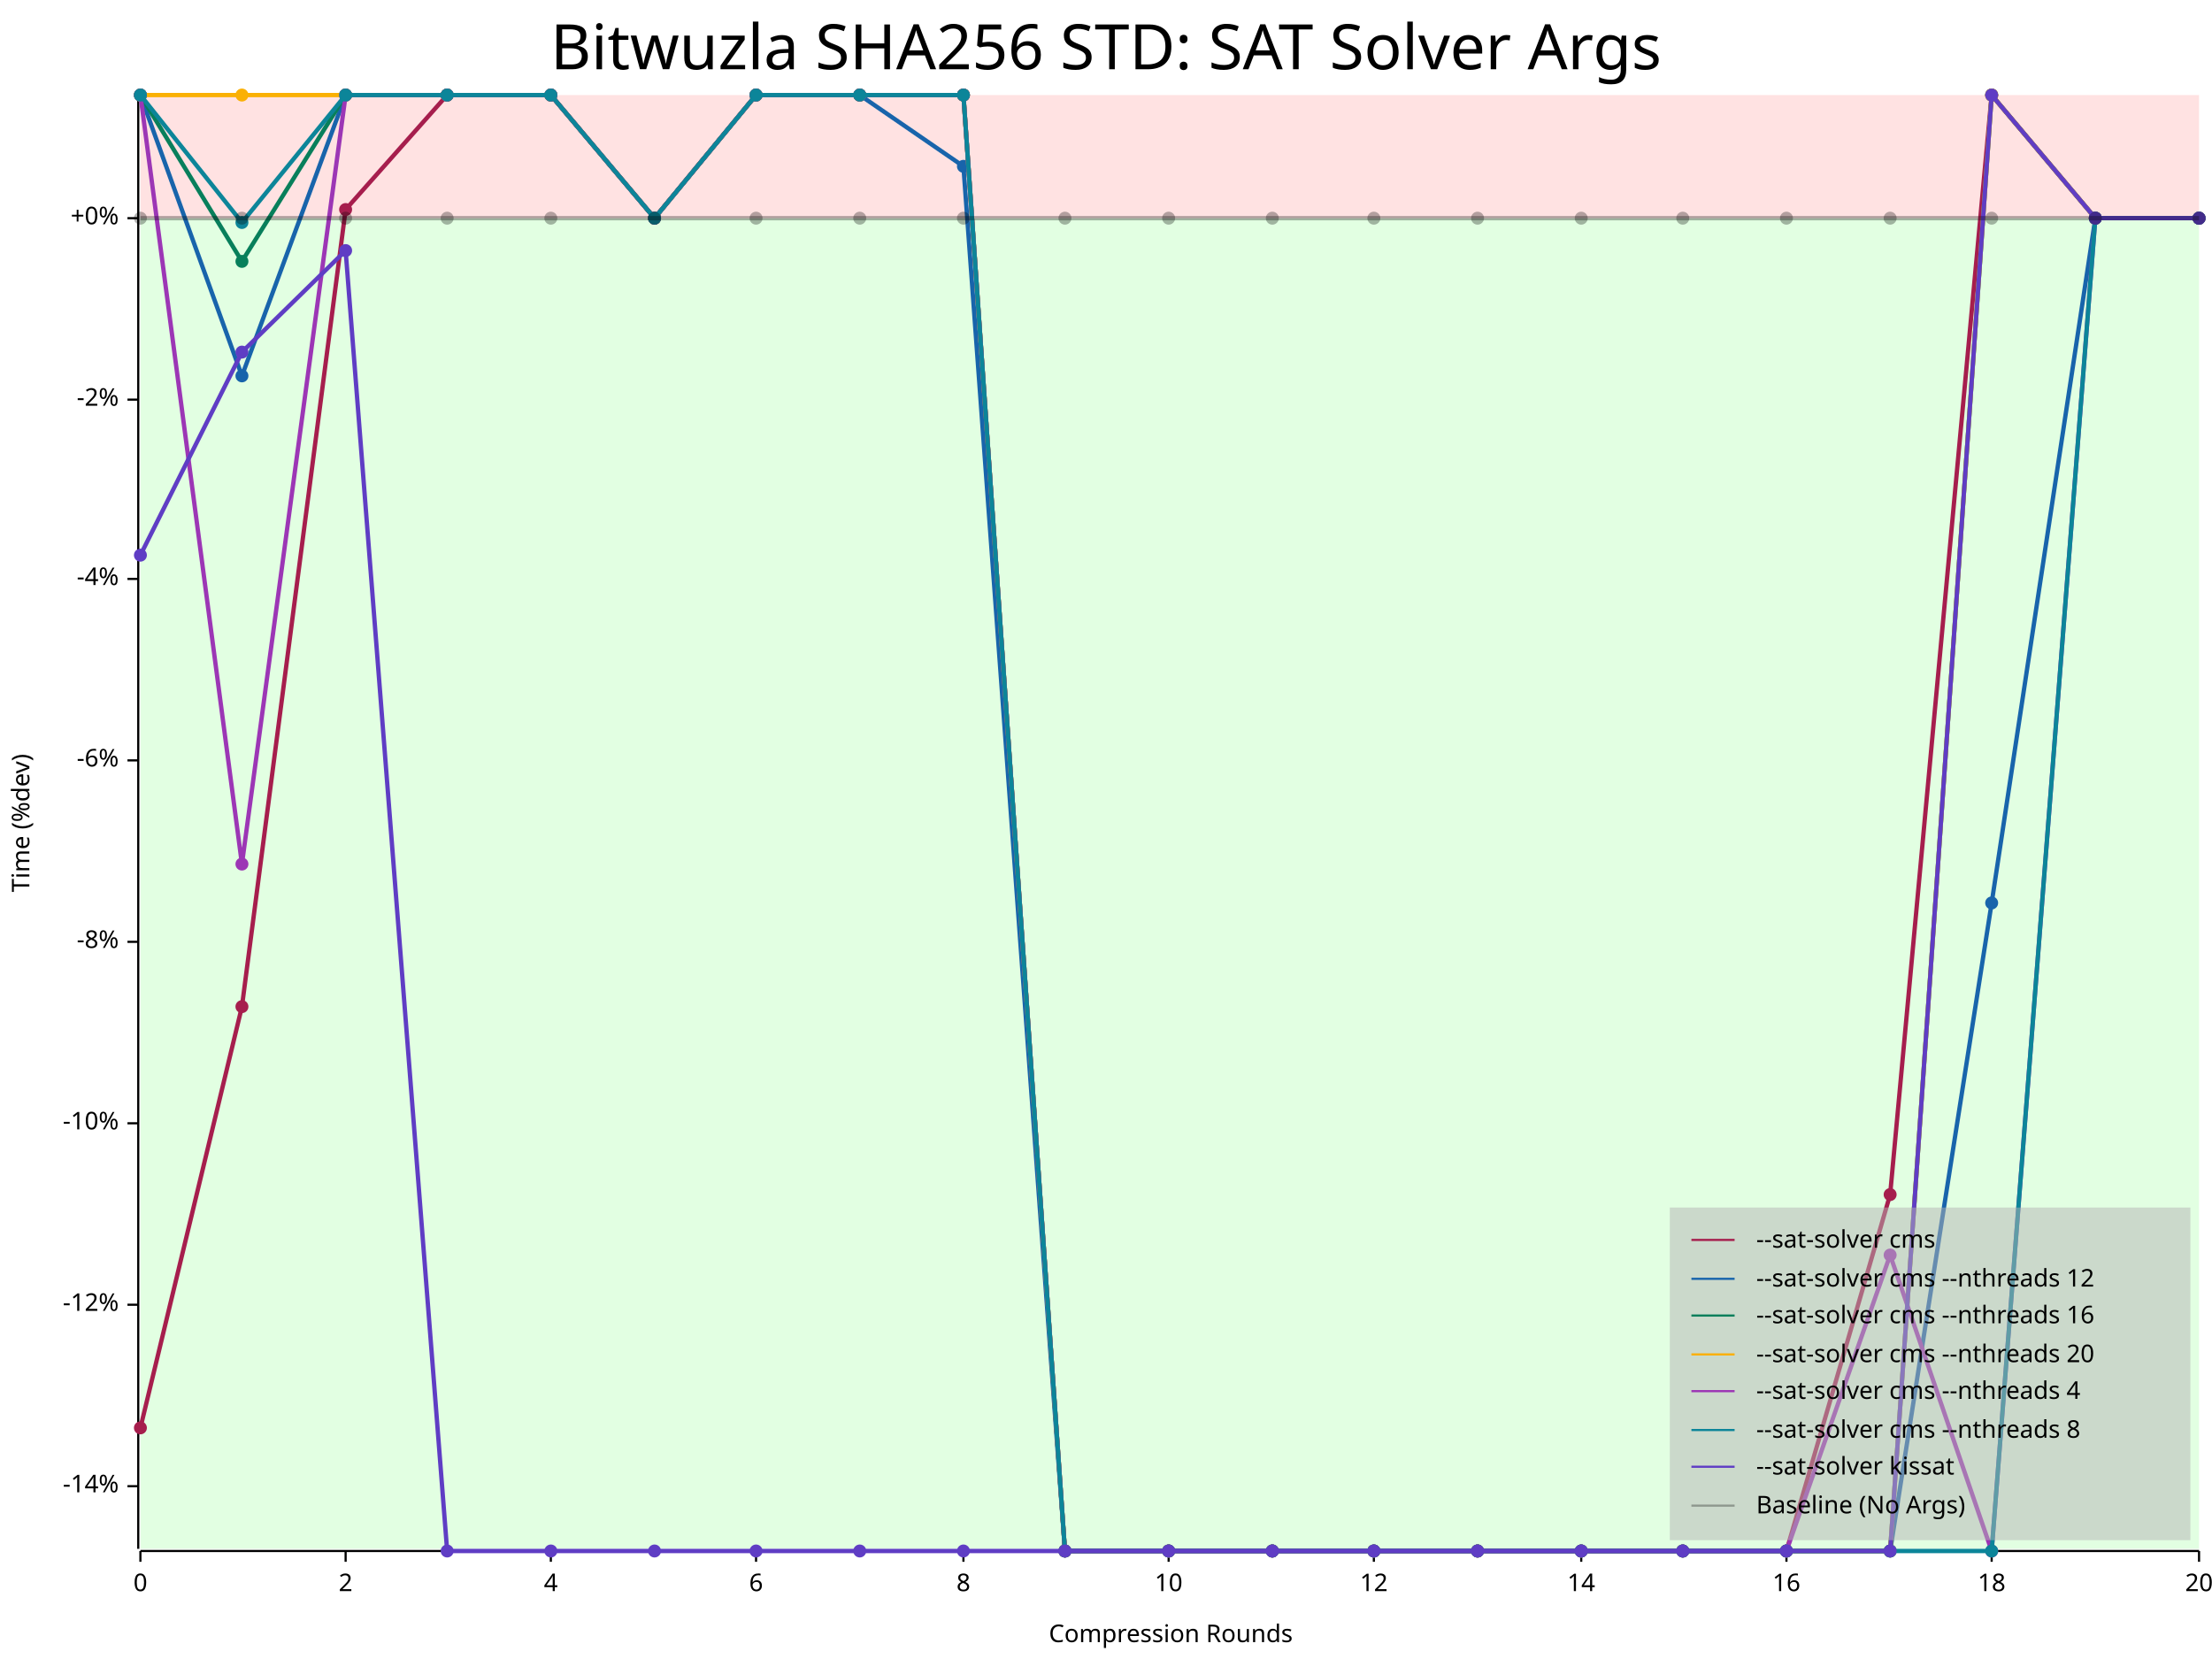
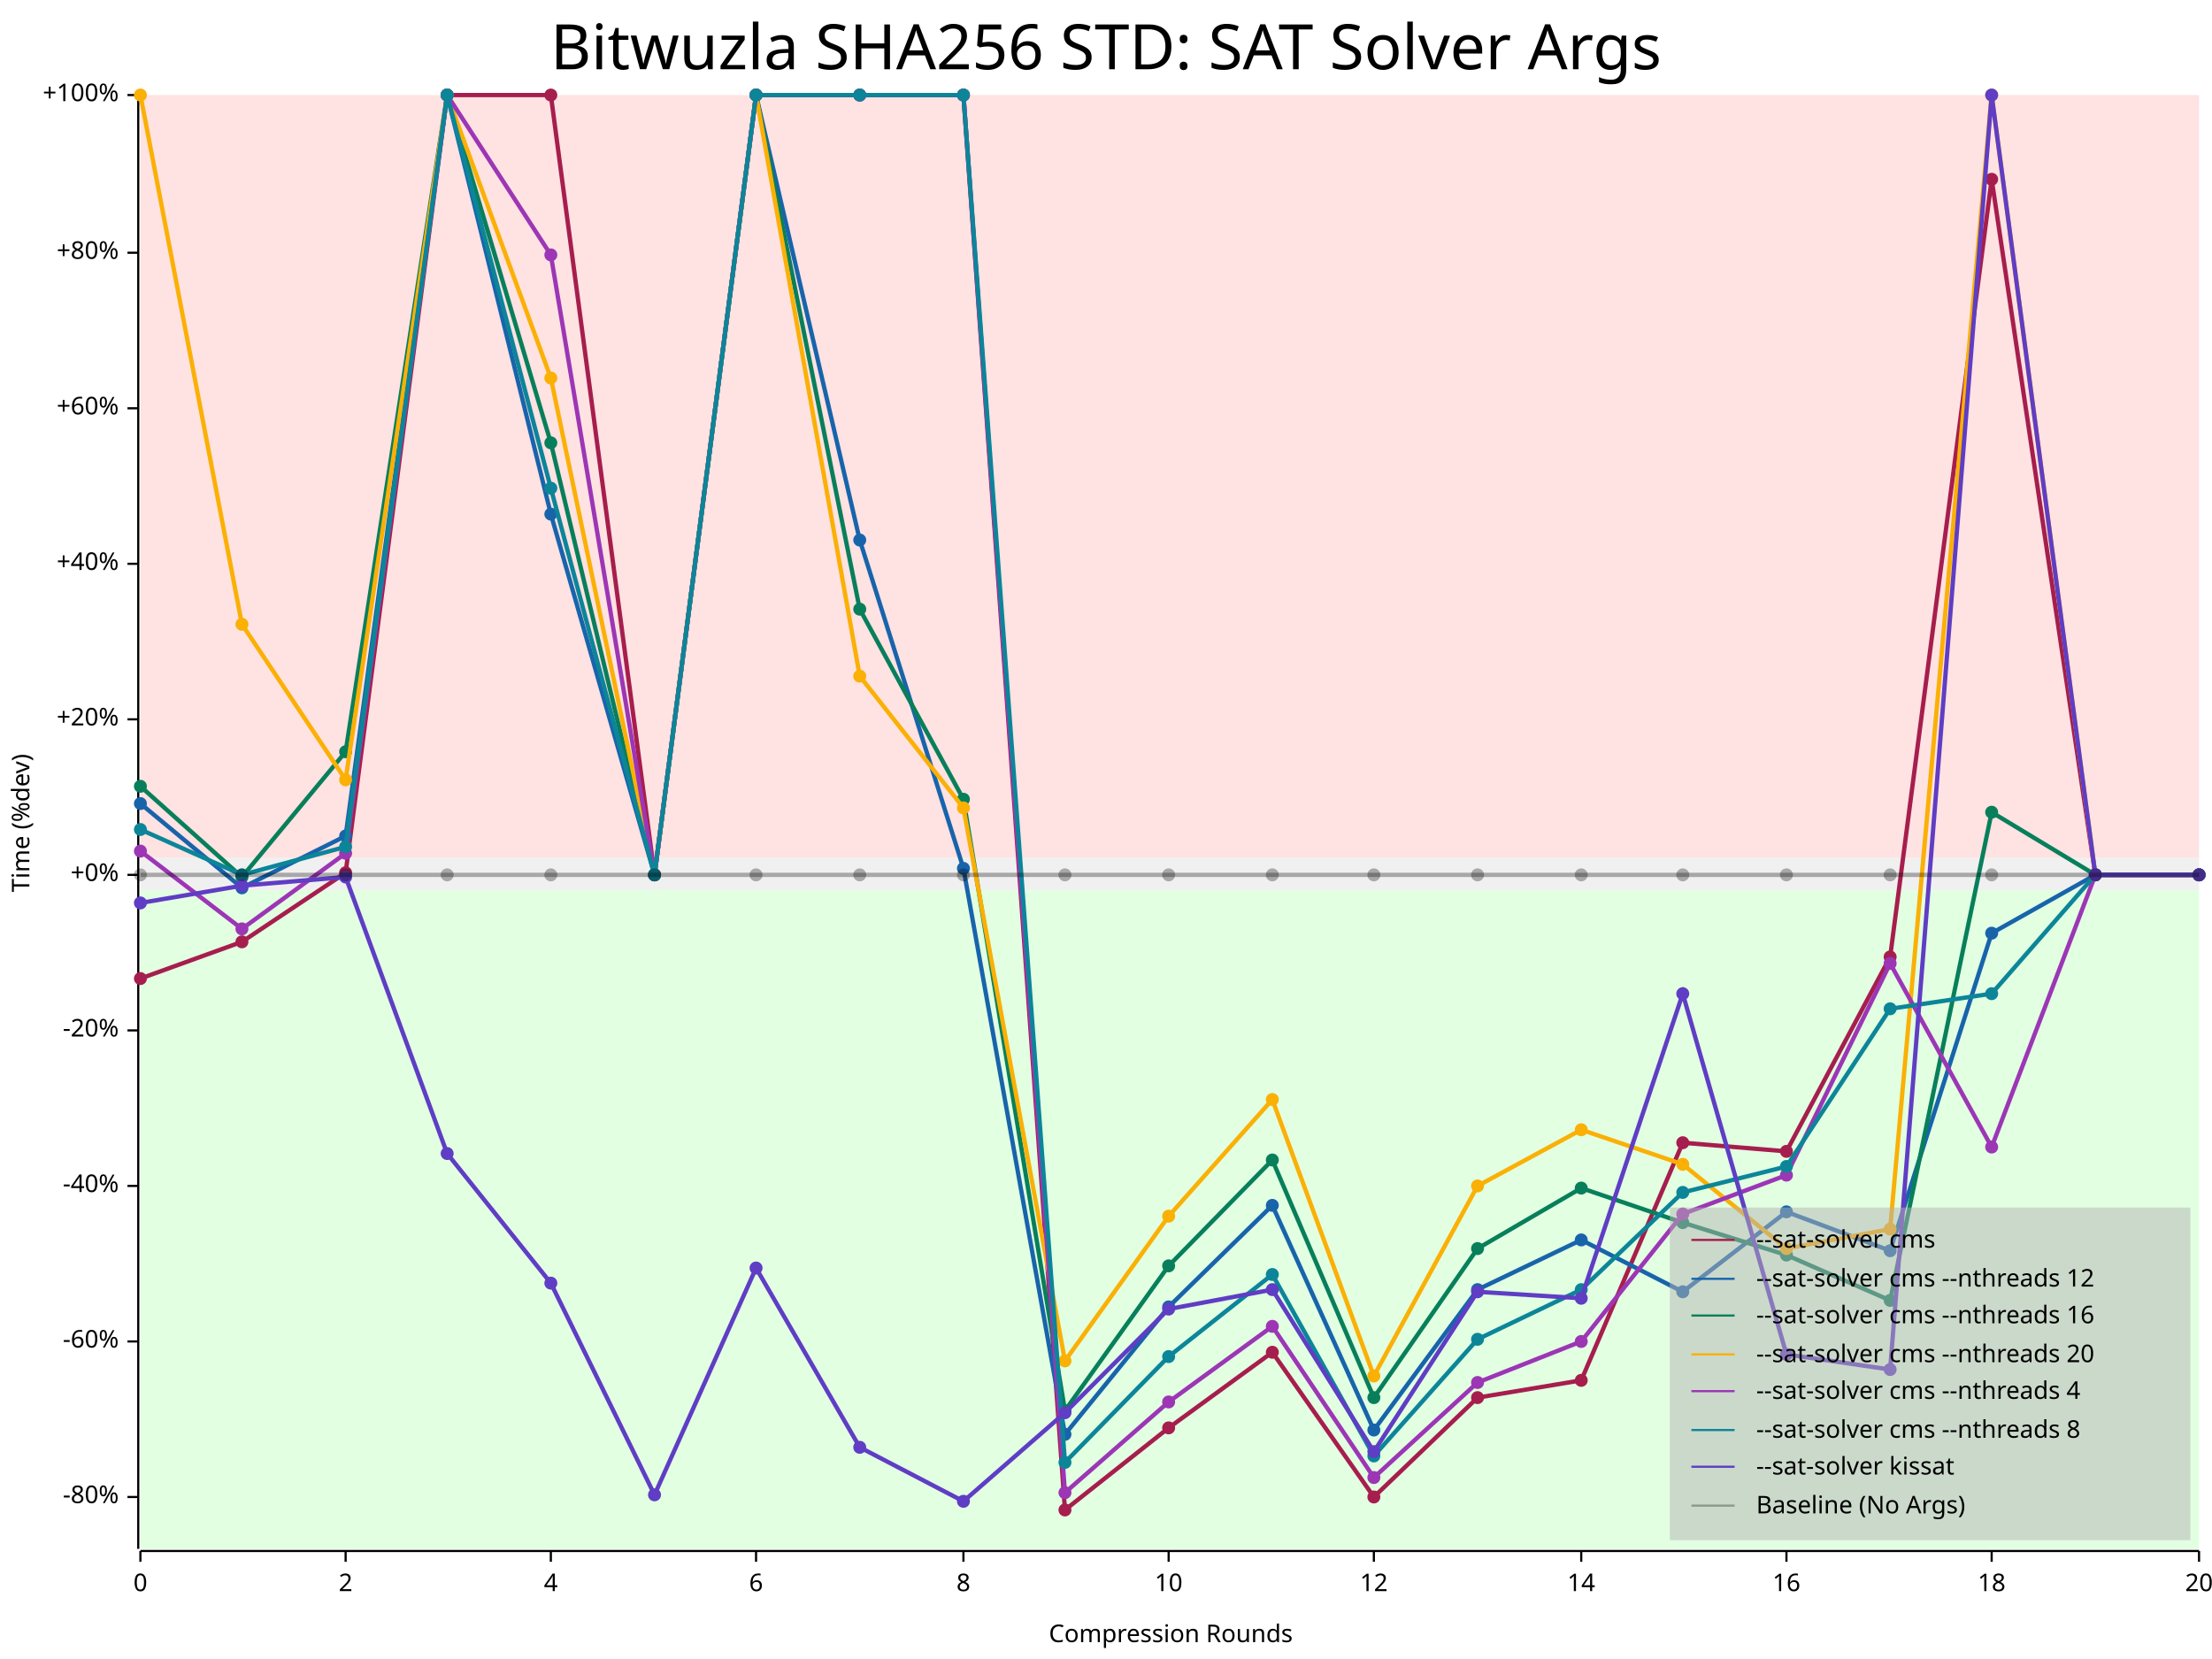
<svg xmlns="http://www.w3.org/2000/svg" width="1024" height="768" viewBox="0 0 1024 768">
  <rect x="0" y="0" width="1024" height="768" opacity="1" fill="#FFFFFF" stroke="none" />
  <text x="512" y="10" dy="0.76em" text-anchor="middle" font-family="noto sans" font-size="29.032" opacity="1" fill="#000000">
Bitwuzla SHA256 STD: SAT Solver Args
</text>
-   <rect x="65" y="101" width="953" height="616" opacity="0.4" fill="#B6FFB6" stroke="none" />
-   <rect x="65" y="44" width="953" height="57" opacity="0.4" fill="#FFB6B6" stroke="none" />
+   <rect x="65" y="412" width="953" height="305" opacity="0.4" fill="#B6FFB6" stroke="none" />
+   <rect x="65" y="397" width="953" height="15" opacity="0.2" fill="#B6B6B6" stroke="none" />
+   <rect x="65" y="44" width="953" height="353" opacity="0.4" fill="#FFB6B6" stroke="none" />
  <text x="542" y="763" dy="-0.5ex" text-anchor="middle" font-family="noto sans" font-size="11.29" opacity="1" fill="#000000">
Compression Rounds
</text>
  <polyline fill="none" opacity="1" stroke="#000000" stroke-width="1" points="65,718 1018,718 " />
  <text x="65" y="728" dy="0.76em" text-anchor="middle" font-family="noto sans" font-size="11.29" opacity="1" fill="#000000">
0
</text>
  <polyline fill="none" opacity="1" stroke="#000000" stroke-width="1" points="65,718 65,723 " />
  <text x="160" y="728" dy="0.76em" text-anchor="middle" font-family="noto sans" font-size="11.29" opacity="1" fill="#000000">
2
</text>
  <polyline fill="none" opacity="1" stroke="#000000" stroke-width="1" points="160,718 160,723 " />
  <text x="255" y="728" dy="0.76em" text-anchor="middle" font-family="noto sans" font-size="11.29" opacity="1" fill="#000000">
4
</text>
  <polyline fill="none" opacity="1" stroke="#000000" stroke-width="1" points="255,718 255,723 " />
  <text x="350" y="728" dy="0.76em" text-anchor="middle" font-family="noto sans" font-size="11.29" opacity="1" fill="#000000">
6
</text>
  <polyline fill="none" opacity="1" stroke="#000000" stroke-width="1" points="350,718 350,723 " />
  <text x="446" y="728" dy="0.76em" text-anchor="middle" font-family="noto sans" font-size="11.29" opacity="1" fill="#000000">
8
</text>
  <polyline fill="none" opacity="1" stroke="#000000" stroke-width="1" points="446,718 446,723 " />
  <text x="541" y="728" dy="0.76em" text-anchor="middle" font-family="noto sans" font-size="11.29" opacity="1" fill="#000000">
10
</text>
  <polyline fill="none" opacity="1" stroke="#000000" stroke-width="1" points="541,718 541,723 " />
  <text x="636" y="728" dy="0.76em" text-anchor="middle" font-family="noto sans" font-size="11.29" opacity="1" fill="#000000">
12
</text>
  <polyline fill="none" opacity="1" stroke="#000000" stroke-width="1" points="636,718 636,723 " />
  <text x="732" y="728" dy="0.76em" text-anchor="middle" font-family="noto sans" font-size="11.29" opacity="1" fill="#000000">
14
</text>
  <polyline fill="none" opacity="1" stroke="#000000" stroke-width="1" points="732,718 732,723 " />
  <text x="827" y="728" dy="0.76em" text-anchor="middle" font-family="noto sans" font-size="11.29" opacity="1" fill="#000000">
16
</text>
  <polyline fill="none" opacity="1" stroke="#000000" stroke-width="1" points="827,718 827,723 " />
  <text x="922" y="728" dy="0.76em" text-anchor="middle" font-family="noto sans" font-size="11.29" opacity="1" fill="#000000">
18
</text>
  <polyline fill="none" opacity="1" stroke="#000000" stroke-width="1" points="922,718 922,723 " />
  <text x="1018" y="728" dy="0.76em" text-anchor="middle" font-family="noto sans" font-size="11.29" opacity="1" fill="#000000">
20
</text>
  <polyline fill="none" opacity="1" stroke="#000000" stroke-width="1" points="1018,718 1018,723 " />
  <text x="5" y="381" dy="0.76em" text-anchor="middle" font-family="noto sans" font-size="11.29" opacity="1" fill="#000000" transform="rotate(270, 5, 381)">
Time (%dev)
</text>
  <polyline fill="none" opacity="1" stroke="#000000" stroke-width="1" points="64,44 64,717 " />
-   <text x="55" y="688" dy="0.5ex" text-anchor="end" font-family="noto sans" font-size="11.29" opacity="1" fill="#000000">
- -14%
- </text>
-   <polyline fill="none" opacity="1" stroke="#000000" stroke-width="1" points="59,688 64,688 " />
-   <text x="55" y="604" dy="0.5ex" text-anchor="end" font-family="noto sans" font-size="11.29" opacity="1" fill="#000000">
- -12%
- </text>
-   <polyline fill="none" opacity="1" stroke="#000000" stroke-width="1" points="59,604 64,604 " />
-   <text x="55" y="520" dy="0.5ex" text-anchor="end" font-family="noto sans" font-size="11.29" opacity="1" fill="#000000">
- -10%
- </text>
-   <polyline fill="none" opacity="1" stroke="#000000" stroke-width="1" points="59,520 64,520 " />
-   <text x="55" y="436" dy="0.5ex" text-anchor="end" font-family="noto sans" font-size="11.29" opacity="1" fill="#000000">
- -8%
- </text>
-   <polyline fill="none" opacity="1" stroke="#000000" stroke-width="1" points="59,436 64,436 " />
-   <text x="55" y="352" dy="0.5ex" text-anchor="end" font-family="noto sans" font-size="11.29" opacity="1" fill="#000000">
- -6%
- </text>
-   <polyline fill="none" opacity="1" stroke="#000000" stroke-width="1" points="59,352 64,352 " />
-   <text x="55" y="268" dy="0.5ex" text-anchor="end" font-family="noto sans" font-size="11.29" opacity="1" fill="#000000">
- -4%
- </text>
-   <polyline fill="none" opacity="1" stroke="#000000" stroke-width="1" points="59,268 64,268 " />
-   <text x="55" y="185" dy="0.5ex" text-anchor="end" font-family="noto sans" font-size="11.29" opacity="1" fill="#000000">
- -2%
- </text>
-   <polyline fill="none" opacity="1" stroke="#000000" stroke-width="1" points="59,185 64,185 " />
-   <text x="55" y="101" dy="0.5ex" text-anchor="end" font-family="noto sans" font-size="11.29" opacity="1" fill="#000000">
+   <text x="55" y="693" dy="0.5ex" text-anchor="end" font-family="noto sans" font-size="11.29" opacity="1" fill="#000000">
+ -80%
+ </text>
+   <polyline fill="none" opacity="1" stroke="#000000" stroke-width="1" points="59,693 64,693 " />
+   <text x="55" y="621" dy="0.5ex" text-anchor="end" font-family="noto sans" font-size="11.29" opacity="1" fill="#000000">
+ -60%
+ </text>
+   <polyline fill="none" opacity="1" stroke="#000000" stroke-width="1" points="59,621 64,621 " />
+   <text x="55" y="549" dy="0.5ex" text-anchor="end" font-family="noto sans" font-size="11.29" opacity="1" fill="#000000">
+ -40%
+ </text>
+   <polyline fill="none" opacity="1" stroke="#000000" stroke-width="1" points="59,549 64,549 " />
+   <text x="55" y="477" dy="0.5ex" text-anchor="end" font-family="noto sans" font-size="11.29" opacity="1" fill="#000000">
+ -20%
+ </text>
+   <polyline fill="none" opacity="1" stroke="#000000" stroke-width="1" points="59,477 64,477 " />
+   <text x="55" y="405" dy="0.5ex" text-anchor="end" font-family="noto sans" font-size="11.29" opacity="1" fill="#000000">
+0%
</text>
-   <polyline fill="none" opacity="1" stroke="#000000" stroke-width="1" points="59,101 64,101 " />
-   <polyline fill="none" opacity="1" stroke="#A61E4D" stroke-width="2" points="65,661 112,466 160,97 207,44 255,44 303,101 350,44 398,44 446,44 493,718 541,718 589,718 636,718 684,718 732,718 779,718 827,718 875,553 922,44 970,101 1018,101 " />
-   <circle cx="65" cy="661" r="3" opacity="1" fill="#A61E4D" stroke="none" stroke-width="1" />
-   <circle cx="112" cy="466" r="3" opacity="1" fill="#A61E4D" stroke="none" stroke-width="1" />
-   <circle cx="160" cy="97" r="3" opacity="1" fill="#A61E4D" stroke="none" stroke-width="1" />
+   <polyline fill="none" opacity="1" stroke="#000000" stroke-width="1" points="59,405 64,405 " />
+   <text x="55" y="333" dy="0.5ex" text-anchor="end" font-family="noto sans" font-size="11.29" opacity="1" fill="#000000">
+ +20%
+ </text>
+   <polyline fill="none" opacity="1" stroke="#000000" stroke-width="1" points="59,333 64,333 " />
+   <text x="55" y="261" dy="0.5ex" text-anchor="end" font-family="noto sans" font-size="11.29" opacity="1" fill="#000000">
+ +40%
+ </text>
+   <polyline fill="none" opacity="1" stroke="#000000" stroke-width="1" points="59,261 64,261 " />
+   <text x="55" y="189" dy="0.5ex" text-anchor="end" font-family="noto sans" font-size="11.29" opacity="1" fill="#000000">
+ +60%
+ </text>
+   <polyline fill="none" opacity="1" stroke="#000000" stroke-width="1" points="59,189 64,189 " />
+   <text x="55" y="117" dy="0.5ex" text-anchor="end" font-family="noto sans" font-size="11.29" opacity="1" fill="#000000">
+ +80%
+ </text>
+   <polyline fill="none" opacity="1" stroke="#000000" stroke-width="1" points="59,117 64,117 " />
+   <text x="55" y="44" dy="0.5ex" text-anchor="end" font-family="noto sans" font-size="11.29" opacity="1" fill="#000000">
+ +100%
+ </text>
+   <polyline fill="none" opacity="1" stroke="#000000" stroke-width="1" points="59,44 64,44 " />
+   <polyline fill="none" opacity="1" stroke="#A61E4D" stroke-width="2" points="65,453 112,436 160,404 207,44 255,44 303,405 350,44 398,44 446,44 493,699 541,661 589,626 636,693 684,647 732,639 779,529 827,533 875,443 922,83 970,405 1018,405 " />
+   <circle cx="65" cy="453" r="3" opacity="1" fill="#A61E4D" stroke="none" stroke-width="1" />
+   <circle cx="112" cy="436" r="3" opacity="1" fill="#A61E4D" stroke="none" stroke-width="1" />
+   <circle cx="160" cy="404" r="3" opacity="1" fill="#A61E4D" stroke="none" stroke-width="1" />
  <circle cx="207" cy="44" r="3" opacity="1" fill="#A61E4D" stroke="none" stroke-width="1" />
  <circle cx="255" cy="44" r="3" opacity="1" fill="#A61E4D" stroke="none" stroke-width="1" />
-   <circle cx="303" cy="101" r="3" opacity="1" fill="#A61E4D" stroke="none" stroke-width="1" />
+   <circle cx="303" cy="405" r="3" opacity="1" fill="#A61E4D" stroke="none" stroke-width="1" />
  <circle cx="350" cy="44" r="3" opacity="1" fill="#A61E4D" stroke="none" stroke-width="1" />
  <circle cx="398" cy="44" r="3" opacity="1" fill="#A61E4D" stroke="none" stroke-width="1" />
  <circle cx="446" cy="44" r="3" opacity="1" fill="#A61E4D" stroke="none" stroke-width="1" />
-   <circle cx="493" cy="718" r="3" opacity="1" fill="#A61E4D" stroke="none" stroke-width="1" />
-   <circle cx="541" cy="718" r="3" opacity="1" fill="#A61E4D" stroke="none" stroke-width="1" />
-   <circle cx="589" cy="718" r="3" opacity="1" fill="#A61E4D" stroke="none" stroke-width="1" />
-   <circle cx="636" cy="718" r="3" opacity="1" fill="#A61E4D" stroke="none" stroke-width="1" />
-   <circle cx="684" cy="718" r="3" opacity="1" fill="#A61E4D" stroke="none" stroke-width="1" />
-   <circle cx="732" cy="718" r="3" opacity="1" fill="#A61E4D" stroke="none" stroke-width="1" />
-   <circle cx="779" cy="718" r="3" opacity="1" fill="#A61E4D" stroke="none" stroke-width="1" />
-   <circle cx="827" cy="718" r="3" opacity="1" fill="#A61E4D" stroke="none" stroke-width="1" />
-   <circle cx="875" cy="553" r="3" opacity="1" fill="#A61E4D" stroke="none" stroke-width="1" />
-   <circle cx="922" cy="44" r="3" opacity="1" fill="#A61E4D" stroke="none" stroke-width="1" />
-   <circle cx="970" cy="101" r="3" opacity="1" fill="#A61E4D" stroke="none" stroke-width="1" />
-   <circle cx="1018" cy="101" r="3" opacity="1" fill="#A61E4D" stroke="none" stroke-width="1" />
-   <polyline fill="none" opacity="1" stroke="#1864AB" stroke-width="2" points="65,44 112,174 160,44 207,44 255,44 303,101 350,44 398,44 446,77 493,718 541,718 589,718 636,718 684,718 732,718 779,718 827,718 875,718 922,418 970,101 1018,101 " />
-   <circle cx="65" cy="44" r="3" opacity="1" fill="#1864AB" stroke="none" stroke-width="1" />
-   <circle cx="112" cy="174" r="3" opacity="1" fill="#1864AB" stroke="none" stroke-width="1" />
-   <circle cx="160" cy="44" r="3" opacity="1" fill="#1864AB" stroke="none" stroke-width="1" />
+   <circle cx="493" cy="699" r="3" opacity="1" fill="#A61E4D" stroke="none" stroke-width="1" />
+   <circle cx="541" cy="661" r="3" opacity="1" fill="#A61E4D" stroke="none" stroke-width="1" />
+   <circle cx="589" cy="626" r="3" opacity="1" fill="#A61E4D" stroke="none" stroke-width="1" />
+   <circle cx="636" cy="693" r="3" opacity="1" fill="#A61E4D" stroke="none" stroke-width="1" />
+   <circle cx="684" cy="647" r="3" opacity="1" fill="#A61E4D" stroke="none" stroke-width="1" />
+   <circle cx="732" cy="639" r="3" opacity="1" fill="#A61E4D" stroke="none" stroke-width="1" />
+   <circle cx="779" cy="529" r="3" opacity="1" fill="#A61E4D" stroke="none" stroke-width="1" />
+   <circle cx="827" cy="533" r="3" opacity="1" fill="#A61E4D" stroke="none" stroke-width="1" />
+   <circle cx="875" cy="443" r="3" opacity="1" fill="#A61E4D" stroke="none" stroke-width="1" />
+   <circle cx="922" cy="83" r="3" opacity="1" fill="#A61E4D" stroke="none" stroke-width="1" />
+   <circle cx="970" cy="405" r="3" opacity="1" fill="#A61E4D" stroke="none" stroke-width="1" />
+   <circle cx="1018" cy="405" r="3" opacity="1" fill="#A61E4D" stroke="none" stroke-width="1" />
+   <polyline fill="none" opacity="1" stroke="#1864AB" stroke-width="2" points="65,372 112,411 160,387 207,44 255,238 303,405 350,44 398,250 446,402 493,664 541,605 589,558 636,662 684,597 732,574 779,598 827,561 875,579 922,432 970,405 1018,405 " />
+   <circle cx="65" cy="372" r="3" opacity="1" fill="#1864AB" stroke="none" stroke-width="1" />
+   <circle cx="112" cy="411" r="3" opacity="1" fill="#1864AB" stroke="none" stroke-width="1" />
+   <circle cx="160" cy="387" r="3" opacity="1" fill="#1864AB" stroke="none" stroke-width="1" />
  <circle cx="207" cy="44" r="3" opacity="1" fill="#1864AB" stroke="none" stroke-width="1" />
-   <circle cx="255" cy="44" r="3" opacity="1" fill="#1864AB" stroke="none" stroke-width="1" />
-   <circle cx="303" cy="101" r="3" opacity="1" fill="#1864AB" stroke="none" stroke-width="1" />
+   <circle cx="255" cy="238" r="3" opacity="1" fill="#1864AB" stroke="none" stroke-width="1" />
+   <circle cx="303" cy="405" r="3" opacity="1" fill="#1864AB" stroke="none" stroke-width="1" />
  <circle cx="350" cy="44" r="3" opacity="1" fill="#1864AB" stroke="none" stroke-width="1" />
-   <circle cx="398" cy="44" r="3" opacity="1" fill="#1864AB" stroke="none" stroke-width="1" />
-   <circle cx="446" cy="77" r="3" opacity="1" fill="#1864AB" stroke="none" stroke-width="1" />
-   <circle cx="493" cy="718" r="3" opacity="1" fill="#1864AB" stroke="none" stroke-width="1" />
-   <circle cx="541" cy="718" r="3" opacity="1" fill="#1864AB" stroke="none" stroke-width="1" />
-   <circle cx="589" cy="718" r="3" opacity="1" fill="#1864AB" stroke="none" stroke-width="1" />
-   <circle cx="636" cy="718" r="3" opacity="1" fill="#1864AB" stroke="none" stroke-width="1" />
-   <circle cx="684" cy="718" r="3" opacity="1" fill="#1864AB" stroke="none" stroke-width="1" />
-   <circle cx="732" cy="718" r="3" opacity="1" fill="#1864AB" stroke="none" stroke-width="1" />
-   <circle cx="779" cy="718" r="3" opacity="1" fill="#1864AB" stroke="none" stroke-width="1" />
-   <circle cx="827" cy="718" r="3" opacity="1" fill="#1864AB" stroke="none" stroke-width="1" />
-   <circle cx="875" cy="718" r="3" opacity="1" fill="#1864AB" stroke="none" stroke-width="1" />
-   <circle cx="922" cy="418" r="3" opacity="1" fill="#1864AB" stroke="none" stroke-width="1" />
-   <circle cx="970" cy="101" r="3" opacity="1" fill="#1864AB" stroke="none" stroke-width="1" />
-   <circle cx="1018" cy="101" r="3" opacity="1" fill="#1864AB" stroke="none" stroke-width="1" />
-   <polyline fill="none" opacity="1" stroke="#087F5B" stroke-width="2" points="65,44 112,121 160,44 207,44 255,44 303,101 350,44 398,44 446,44 493,718 541,718 589,718 636,718 684,718 732,718 779,718 827,718 875,718 922,44 970,101 1018,101 " />
-   <circle cx="65" cy="44" r="3" opacity="1" fill="#087F5B" stroke="none" stroke-width="1" />
-   <circle cx="112" cy="121" r="3" opacity="1" fill="#087F5B" stroke="none" stroke-width="1" />
-   <circle cx="160" cy="44" r="3" opacity="1" fill="#087F5B" stroke="none" stroke-width="1" />
+   <circle cx="398" cy="250" r="3" opacity="1" fill="#1864AB" stroke="none" stroke-width="1" />
+   <circle cx="446" cy="402" r="3" opacity="1" fill="#1864AB" stroke="none" stroke-width="1" />
+   <circle cx="493" cy="664" r="3" opacity="1" fill="#1864AB" stroke="none" stroke-width="1" />
+   <circle cx="541" cy="605" r="3" opacity="1" fill="#1864AB" stroke="none" stroke-width="1" />
+   <circle cx="589" cy="558" r="3" opacity="1" fill="#1864AB" stroke="none" stroke-width="1" />
+   <circle cx="636" cy="662" r="3" opacity="1" fill="#1864AB" stroke="none" stroke-width="1" />
+   <circle cx="684" cy="597" r="3" opacity="1" fill="#1864AB" stroke="none" stroke-width="1" />
+   <circle cx="732" cy="574" r="3" opacity="1" fill="#1864AB" stroke="none" stroke-width="1" />
+   <circle cx="779" cy="598" r="3" opacity="1" fill="#1864AB" stroke="none" stroke-width="1" />
+   <circle cx="827" cy="561" r="3" opacity="1" fill="#1864AB" stroke="none" stroke-width="1" />
+   <circle cx="875" cy="579" r="3" opacity="1" fill="#1864AB" stroke="none" stroke-width="1" />
+   <circle cx="922" cy="432" r="3" opacity="1" fill="#1864AB" stroke="none" stroke-width="1" />
+   <circle cx="970" cy="405" r="3" opacity="1" fill="#1864AB" stroke="none" stroke-width="1" />
+   <circle cx="1018" cy="405" r="3" opacity="1" fill="#1864AB" stroke="none" stroke-width="1" />
+   <polyline fill="none" opacity="1" stroke="#087F5B" stroke-width="2" points="65,364 112,406 160,348 207,44 255,205 303,405 350,44 398,282 446,370 493,653 541,586 589,537 636,647 684,578 732,550 779,566 827,581 875,602 922,376 970,405 1018,405 " />
+   <circle cx="65" cy="364" r="3" opacity="1" fill="#087F5B" stroke="none" stroke-width="1" />
+   <circle cx="112" cy="406" r="3" opacity="1" fill="#087F5B" stroke="none" stroke-width="1" />
+   <circle cx="160" cy="348" r="3" opacity="1" fill="#087F5B" stroke="none" stroke-width="1" />
  <circle cx="207" cy="44" r="3" opacity="1" fill="#087F5B" stroke="none" stroke-width="1" />
-   <circle cx="255" cy="44" r="3" opacity="1" fill="#087F5B" stroke="none" stroke-width="1" />
-   <circle cx="303" cy="101" r="3" opacity="1" fill="#087F5B" stroke="none" stroke-width="1" />
+   <circle cx="255" cy="205" r="3" opacity="1" fill="#087F5B" stroke="none" stroke-width="1" />
+   <circle cx="303" cy="405" r="3" opacity="1" fill="#087F5B" stroke="none" stroke-width="1" />
  <circle cx="350" cy="44" r="3" opacity="1" fill="#087F5B" stroke="none" stroke-width="1" />
-   <circle cx="398" cy="44" r="3" opacity="1" fill="#087F5B" stroke="none" stroke-width="1" />
-   <circle cx="446" cy="44" r="3" opacity="1" fill="#087F5B" stroke="none" stroke-width="1" />
-   <circle cx="493" cy="718" r="3" opacity="1" fill="#087F5B" stroke="none" stroke-width="1" />
-   <circle cx="541" cy="718" r="3" opacity="1" fill="#087F5B" stroke="none" stroke-width="1" />
-   <circle cx="589" cy="718" r="3" opacity="1" fill="#087F5B" stroke="none" stroke-width="1" />
-   <circle cx="636" cy="718" r="3" opacity="1" fill="#087F5B" stroke="none" stroke-width="1" />
-   <circle cx="684" cy="718" r="3" opacity="1" fill="#087F5B" stroke="none" stroke-width="1" />
-   <circle cx="732" cy="718" r="3" opacity="1" fill="#087F5B" stroke="none" stroke-width="1" />
-   <circle cx="779" cy="718" r="3" opacity="1" fill="#087F5B" stroke="none" stroke-width="1" />
-   <circle cx="827" cy="718" r="3" opacity="1" fill="#087F5B" stroke="none" stroke-width="1" />
-   <circle cx="875" cy="718" r="3" opacity="1" fill="#087F5B" stroke="none" stroke-width="1" />
-   <circle cx="922" cy="44" r="3" opacity="1" fill="#087F5B" stroke="none" stroke-width="1" />
-   <circle cx="970" cy="101" r="3" opacity="1" fill="#087F5B" stroke="none" stroke-width="1" />
-   <circle cx="1018" cy="101" r="3" opacity="1" fill="#087F5B" stroke="none" stroke-width="1" />
-   <polyline fill="none" opacity="1" stroke="#FAB005" stroke-width="2" points="65,44 112,44 160,44 207,44 255,44 303,101 350,44 398,44 446,44 493,718 541,718 589,718 636,718 684,718 732,718 779,718 827,718 875,718 922,44 970,101 1018,101 " />
+   <circle cx="398" cy="282" r="3" opacity="1" fill="#087F5B" stroke="none" stroke-width="1" />
+   <circle cx="446" cy="370" r="3" opacity="1" fill="#087F5B" stroke="none" stroke-width="1" />
+   <circle cx="493" cy="653" r="3" opacity="1" fill="#087F5B" stroke="none" stroke-width="1" />
+   <circle cx="541" cy="586" r="3" opacity="1" fill="#087F5B" stroke="none" stroke-width="1" />
+   <circle cx="589" cy="537" r="3" opacity="1" fill="#087F5B" stroke="none" stroke-width="1" />
+   <circle cx="636" cy="647" r="3" opacity="1" fill="#087F5B" stroke="none" stroke-width="1" />
+   <circle cx="684" cy="578" r="3" opacity="1" fill="#087F5B" stroke="none" stroke-width="1" />
+   <circle cx="732" cy="550" r="3" opacity="1" fill="#087F5B" stroke="none" stroke-width="1" />
+   <circle cx="779" cy="566" r="3" opacity="1" fill="#087F5B" stroke="none" stroke-width="1" />
+   <circle cx="827" cy="581" r="3" opacity="1" fill="#087F5B" stroke="none" stroke-width="1" />
+   <circle cx="875" cy="602" r="3" opacity="1" fill="#087F5B" stroke="none" stroke-width="1" />
+   <circle cx="922" cy="376" r="3" opacity="1" fill="#087F5B" stroke="none" stroke-width="1" />
+   <circle cx="970" cy="405" r="3" opacity="1" fill="#087F5B" stroke="none" stroke-width="1" />
+   <circle cx="1018" cy="405" r="3" opacity="1" fill="#087F5B" stroke="none" stroke-width="1" />
+   <polyline fill="none" opacity="1" stroke="#FAB005" stroke-width="2" points="65,44 112,289 160,361 207,44 255,175 303,405 350,44 398,313 446,374 493,630 541,563 589,509 636,637 684,549 732,523 779,539 827,578 875,569 922,44 970,405 1018,405 " />
  <circle cx="65" cy="44" r="3" opacity="1" fill="#FAB005" stroke="none" stroke-width="1" />
-   <circle cx="112" cy="44" r="3" opacity="1" fill="#FAB005" stroke="none" stroke-width="1" />
-   <circle cx="160" cy="44" r="3" opacity="1" fill="#FAB005" stroke="none" stroke-width="1" />
+   <circle cx="112" cy="289" r="3" opacity="1" fill="#FAB005" stroke="none" stroke-width="1" />
+   <circle cx="160" cy="361" r="3" opacity="1" fill="#FAB005" stroke="none" stroke-width="1" />
  <circle cx="207" cy="44" r="3" opacity="1" fill="#FAB005" stroke="none" stroke-width="1" />
-   <circle cx="255" cy="44" r="3" opacity="1" fill="#FAB005" stroke="none" stroke-width="1" />
-   <circle cx="303" cy="101" r="3" opacity="1" fill="#FAB005" stroke="none" stroke-width="1" />
+   <circle cx="255" cy="175" r="3" opacity="1" fill="#FAB005" stroke="none" stroke-width="1" />
+   <circle cx="303" cy="405" r="3" opacity="1" fill="#FAB005" stroke="none" stroke-width="1" />
  <circle cx="350" cy="44" r="3" opacity="1" fill="#FAB005" stroke="none" stroke-width="1" />
-   <circle cx="398" cy="44" r="3" opacity="1" fill="#FAB005" stroke="none" stroke-width="1" />
-   <circle cx="446" cy="44" r="3" opacity="1" fill="#FAB005" stroke="none" stroke-width="1" />
-   <circle cx="493" cy="718" r="3" opacity="1" fill="#FAB005" stroke="none" stroke-width="1" />
-   <circle cx="541" cy="718" r="3" opacity="1" fill="#FAB005" stroke="none" stroke-width="1" />
-   <circle cx="589" cy="718" r="3" opacity="1" fill="#FAB005" stroke="none" stroke-width="1" />
-   <circle cx="636" cy="718" r="3" opacity="1" fill="#FAB005" stroke="none" stroke-width="1" />
-   <circle cx="684" cy="718" r="3" opacity="1" fill="#FAB005" stroke="none" stroke-width="1" />
-   <circle cx="732" cy="718" r="3" opacity="1" fill="#FAB005" stroke="none" stroke-width="1" />
-   <circle cx="779" cy="718" r="3" opacity="1" fill="#FAB005" stroke="none" stroke-width="1" />
-   <circle cx="827" cy="718" r="3" opacity="1" fill="#FAB005" stroke="none" stroke-width="1" />
-   <circle cx="875" cy="718" r="3" opacity="1" fill="#FAB005" stroke="none" stroke-width="1" />
+   <circle cx="398" cy="313" r="3" opacity="1" fill="#FAB005" stroke="none" stroke-width="1" />
+   <circle cx="446" cy="374" r="3" opacity="1" fill="#FAB005" stroke="none" stroke-width="1" />
+   <circle cx="493" cy="630" r="3" opacity="1" fill="#FAB005" stroke="none" stroke-width="1" />
+   <circle cx="541" cy="563" r="3" opacity="1" fill="#FAB005" stroke="none" stroke-width="1" />
+   <circle cx="589" cy="509" r="3" opacity="1" fill="#FAB005" stroke="none" stroke-width="1" />
+   <circle cx="636" cy="637" r="3" opacity="1" fill="#FAB005" stroke="none" stroke-width="1" />
+   <circle cx="684" cy="549" r="3" opacity="1" fill="#FAB005" stroke="none" stroke-width="1" />
+   <circle cx="732" cy="523" r="3" opacity="1" fill="#FAB005" stroke="none" stroke-width="1" />
+   <circle cx="779" cy="539" r="3" opacity="1" fill="#FAB005" stroke="none" stroke-width="1" />
+   <circle cx="827" cy="578" r="3" opacity="1" fill="#FAB005" stroke="none" stroke-width="1" />
+   <circle cx="875" cy="569" r="3" opacity="1" fill="#FAB005" stroke="none" stroke-width="1" />
  <circle cx="922" cy="44" r="3" opacity="1" fill="#FAB005" stroke="none" stroke-width="1" />
-   <circle cx="970" cy="101" r="3" opacity="1" fill="#FAB005" stroke="none" stroke-width="1" />
-   <circle cx="1018" cy="101" r="3" opacity="1" fill="#FAB005" stroke="none" stroke-width="1" />
-   <polyline fill="none" opacity="1" stroke="#9C36B5" stroke-width="2" points="65,44 112,400 160,44 207,44 255,44 303,101 350,44 398,44 446,44 493,718 541,718 589,718 636,718 684,718 732,718 779,718 827,718 875,581 922,718 970,101 1018,101 " />
-   <circle cx="65" cy="44" r="3" opacity="1" fill="#9C36B5" stroke="none" stroke-width="1" />
-   <circle cx="112" cy="400" r="3" opacity="1" fill="#9C36B5" stroke="none" stroke-width="1" />
-   <circle cx="160" cy="44" r="3" opacity="1" fill="#9C36B5" stroke="none" stroke-width="1" />
+   <circle cx="970" cy="405" r="3" opacity="1" fill="#FAB005" stroke="none" stroke-width="1" />
+   <circle cx="1018" cy="405" r="3" opacity="1" fill="#FAB005" stroke="none" stroke-width="1" />
+   <polyline fill="none" opacity="1" stroke="#9C36B5" stroke-width="2" points="65,394 112,430 160,395 207,44 255,118 303,405 350,44 398,44 446,44 493,691 541,649 589,614 636,684 684,640 732,621 779,562 827,544 875,446 922,531 970,405 1018,405 " />
+   <circle cx="65" cy="394" r="3" opacity="1" fill="#9C36B5" stroke="none" stroke-width="1" />
+   <circle cx="112" cy="430" r="3" opacity="1" fill="#9C36B5" stroke="none" stroke-width="1" />
+   <circle cx="160" cy="395" r="3" opacity="1" fill="#9C36B5" stroke="none" stroke-width="1" />
  <circle cx="207" cy="44" r="3" opacity="1" fill="#9C36B5" stroke="none" stroke-width="1" />
-   <circle cx="255" cy="44" r="3" opacity="1" fill="#9C36B5" stroke="none" stroke-width="1" />
-   <circle cx="303" cy="101" r="3" opacity="1" fill="#9C36B5" stroke="none" stroke-width="1" />
+   <circle cx="255" cy="118" r="3" opacity="1" fill="#9C36B5" stroke="none" stroke-width="1" />
+   <circle cx="303" cy="405" r="3" opacity="1" fill="#9C36B5" stroke="none" stroke-width="1" />
  <circle cx="350" cy="44" r="3" opacity="1" fill="#9C36B5" stroke="none" stroke-width="1" />
  <circle cx="398" cy="44" r="3" opacity="1" fill="#9C36B5" stroke="none" stroke-width="1" />
  <circle cx="446" cy="44" r="3" opacity="1" fill="#9C36B5" stroke="none" stroke-width="1" />
-   <circle cx="493" cy="718" r="3" opacity="1" fill="#9C36B5" stroke="none" stroke-width="1" />
-   <circle cx="541" cy="718" r="3" opacity="1" fill="#9C36B5" stroke="none" stroke-width="1" />
-   <circle cx="589" cy="718" r="3" opacity="1" fill="#9C36B5" stroke="none" stroke-width="1" />
-   <circle cx="636" cy="718" r="3" opacity="1" fill="#9C36B5" stroke="none" stroke-width="1" />
-   <circle cx="684" cy="718" r="3" opacity="1" fill="#9C36B5" stroke="none" stroke-width="1" />
-   <circle cx="732" cy="718" r="3" opacity="1" fill="#9C36B5" stroke="none" stroke-width="1" />
-   <circle cx="779" cy="718" r="3" opacity="1" fill="#9C36B5" stroke="none" stroke-width="1" />
-   <circle cx="827" cy="718" r="3" opacity="1" fill="#9C36B5" stroke="none" stroke-width="1" />
-   <circle cx="875" cy="581" r="3" opacity="1" fill="#9C36B5" stroke="none" stroke-width="1" />
-   <circle cx="922" cy="718" r="3" opacity="1" fill="#9C36B5" stroke="none" stroke-width="1" />
-   <circle cx="970" cy="101" r="3" opacity="1" fill="#9C36B5" stroke="none" stroke-width="1" />
-   <circle cx="1018" cy="101" r="3" opacity="1" fill="#9C36B5" stroke="none" stroke-width="1" />
-   <polyline fill="none" opacity="1" stroke="#0C8599" stroke-width="2" points="65,44 112,103 160,44 207,44 255,44 303,101 350,44 398,44 446,44 493,718 541,718 589,718 636,718 684,718 732,718 779,718 827,718 875,718 922,718 970,101 1018,101 " />
-   <circle cx="65" cy="44" r="3" opacity="1" fill="#0C8599" stroke="none" stroke-width="1" />
-   <circle cx="112" cy="103" r="3" opacity="1" fill="#0C8599" stroke="none" stroke-width="1" />
-   <circle cx="160" cy="44" r="3" opacity="1" fill="#0C8599" stroke="none" stroke-width="1" />
+   <circle cx="493" cy="691" r="3" opacity="1" fill="#9C36B5" stroke="none" stroke-width="1" />
+   <circle cx="541" cy="649" r="3" opacity="1" fill="#9C36B5" stroke="none" stroke-width="1" />
+   <circle cx="589" cy="614" r="3" opacity="1" fill="#9C36B5" stroke="none" stroke-width="1" />
+   <circle cx="636" cy="684" r="3" opacity="1" fill="#9C36B5" stroke="none" stroke-width="1" />
+   <circle cx="684" cy="640" r="3" opacity="1" fill="#9C36B5" stroke="none" stroke-width="1" />
+   <circle cx="732" cy="621" r="3" opacity="1" fill="#9C36B5" stroke="none" stroke-width="1" />
+   <circle cx="779" cy="562" r="3" opacity="1" fill="#9C36B5" stroke="none" stroke-width="1" />
+   <circle cx="827" cy="544" r="3" opacity="1" fill="#9C36B5" stroke="none" stroke-width="1" />
+   <circle cx="875" cy="446" r="3" opacity="1" fill="#9C36B5" stroke="none" stroke-width="1" />
+   <circle cx="922" cy="531" r="3" opacity="1" fill="#9C36B5" stroke="none" stroke-width="1" />
+   <circle cx="970" cy="405" r="3" opacity="1" fill="#9C36B5" stroke="none" stroke-width="1" />
+   <circle cx="1018" cy="405" r="3" opacity="1" fill="#9C36B5" stroke="none" stroke-width="1" />
+   <polyline fill="none" opacity="1" stroke="#0C8599" stroke-width="2" points="65,384 112,405 160,392 207,44 255,226 303,405 350,44 398,44 446,44 493,677 541,628 589,590 636,674 684,620 732,597 779,552 827,540 875,467 922,460 970,405 1018,405 " />
+   <circle cx="65" cy="384" r="3" opacity="1" fill="#0C8599" stroke="none" stroke-width="1" />
+   <circle cx="112" cy="405" r="3" opacity="1" fill="#0C8599" stroke="none" stroke-width="1" />
+   <circle cx="160" cy="392" r="3" opacity="1" fill="#0C8599" stroke="none" stroke-width="1" />
  <circle cx="207" cy="44" r="3" opacity="1" fill="#0C8599" stroke="none" stroke-width="1" />
-   <circle cx="255" cy="44" r="3" opacity="1" fill="#0C8599" stroke="none" stroke-width="1" />
-   <circle cx="303" cy="101" r="3" opacity="1" fill="#0C8599" stroke="none" stroke-width="1" />
+   <circle cx="255" cy="226" r="3" opacity="1" fill="#0C8599" stroke="none" stroke-width="1" />
+   <circle cx="303" cy="405" r="3" opacity="1" fill="#0C8599" stroke="none" stroke-width="1" />
  <circle cx="350" cy="44" r="3" opacity="1" fill="#0C8599" stroke="none" stroke-width="1" />
  <circle cx="398" cy="44" r="3" opacity="1" fill="#0C8599" stroke="none" stroke-width="1" />
  <circle cx="446" cy="44" r="3" opacity="1" fill="#0C8599" stroke="none" stroke-width="1" />
-   <circle cx="493" cy="718" r="3" opacity="1" fill="#0C8599" stroke="none" stroke-width="1" />
-   <circle cx="541" cy="718" r="3" opacity="1" fill="#0C8599" stroke="none" stroke-width="1" />
-   <circle cx="589" cy="718" r="3" opacity="1" fill="#0C8599" stroke="none" stroke-width="1" />
-   <circle cx="636" cy="718" r="3" opacity="1" fill="#0C8599" stroke="none" stroke-width="1" />
-   <circle cx="684" cy="718" r="3" opacity="1" fill="#0C8599" stroke="none" stroke-width="1" />
-   <circle cx="732" cy="718" r="3" opacity="1" fill="#0C8599" stroke="none" stroke-width="1" />
-   <circle cx="779" cy="718" r="3" opacity="1" fill="#0C8599" stroke="none" stroke-width="1" />
-   <circle cx="827" cy="718" r="3" opacity="1" fill="#0C8599" stroke="none" stroke-width="1" />
-   <circle cx="875" cy="718" r="3" opacity="1" fill="#0C8599" stroke="none" stroke-width="1" />
-   <circle cx="922" cy="718" r="3" opacity="1" fill="#0C8599" stroke="none" stroke-width="1" />
-   <circle cx="970" cy="101" r="3" opacity="1" fill="#0C8599" stroke="none" stroke-width="1" />
-   <circle cx="1018" cy="101" r="3" opacity="1" fill="#0C8599" stroke="none" stroke-width="1" />
-   <polyline fill="none" opacity="1" stroke="#5F3DC4" stroke-width="2" points="65,257 112,163 160,116 207,718 255,718 303,718 350,718 398,718 446,718 493,718 541,718 589,718 636,718 684,718 732,718 779,718 827,718 875,718 922,44 970,101 1018,101 " />
-   <circle cx="65" cy="257" r="3" opacity="1" fill="#5F3DC4" stroke="none" stroke-width="1" />
-   <circle cx="112" cy="163" r="3" opacity="1" fill="#5F3DC4" stroke="none" stroke-width="1" />
-   <circle cx="160" cy="116" r="3" opacity="1" fill="#5F3DC4" stroke="none" stroke-width="1" />
-   <circle cx="207" cy="718" r="3" opacity="1" fill="#5F3DC4" stroke="none" stroke-width="1" />
-   <circle cx="255" cy="718" r="3" opacity="1" fill="#5F3DC4" stroke="none" stroke-width="1" />
-   <circle cx="303" cy="718" r="3" opacity="1" fill="#5F3DC4" stroke="none" stroke-width="1" />
-   <circle cx="350" cy="718" r="3" opacity="1" fill="#5F3DC4" stroke="none" stroke-width="1" />
-   <circle cx="398" cy="718" r="3" opacity="1" fill="#5F3DC4" stroke="none" stroke-width="1" />
-   <circle cx="446" cy="718" r="3" opacity="1" fill="#5F3DC4" stroke="none" stroke-width="1" />
-   <circle cx="493" cy="718" r="3" opacity="1" fill="#5F3DC4" stroke="none" stroke-width="1" />
-   <circle cx="541" cy="718" r="3" opacity="1" fill="#5F3DC4" stroke="none" stroke-width="1" />
-   <circle cx="589" cy="718" r="3" opacity="1" fill="#5F3DC4" stroke="none" stroke-width="1" />
-   <circle cx="636" cy="718" r="3" opacity="1" fill="#5F3DC4" stroke="none" stroke-width="1" />
-   <circle cx="684" cy="718" r="3" opacity="1" fill="#5F3DC4" stroke="none" stroke-width="1" />
-   <circle cx="732" cy="718" r="3" opacity="1" fill="#5F3DC4" stroke="none" stroke-width="1" />
-   <circle cx="779" cy="718" r="3" opacity="1" fill="#5F3DC4" stroke="none" stroke-width="1" />
-   <circle cx="827" cy="718" r="3" opacity="1" fill="#5F3DC4" stroke="none" stroke-width="1" />
-   <circle cx="875" cy="718" r="3" opacity="1" fill="#5F3DC4" stroke="none" stroke-width="1" />
+   <circle cx="493" cy="677" r="3" opacity="1" fill="#0C8599" stroke="none" stroke-width="1" />
+   <circle cx="541" cy="628" r="3" opacity="1" fill="#0C8599" stroke="none" stroke-width="1" />
+   <circle cx="589" cy="590" r="3" opacity="1" fill="#0C8599" stroke="none" stroke-width="1" />
+   <circle cx="636" cy="674" r="3" opacity="1" fill="#0C8599" stroke="none" stroke-width="1" />
+   <circle cx="684" cy="620" r="3" opacity="1" fill="#0C8599" stroke="none" stroke-width="1" />
+   <circle cx="732" cy="597" r="3" opacity="1" fill="#0C8599" stroke="none" stroke-width="1" />
+   <circle cx="779" cy="552" r="3" opacity="1" fill="#0C8599" stroke="none" stroke-width="1" />
+   <circle cx="827" cy="540" r="3" opacity="1" fill="#0C8599" stroke="none" stroke-width="1" />
+   <circle cx="875" cy="467" r="3" opacity="1" fill="#0C8599" stroke="none" stroke-width="1" />
+   <circle cx="922" cy="460" r="3" opacity="1" fill="#0C8599" stroke="none" stroke-width="1" />
+   <circle cx="970" cy="405" r="3" opacity="1" fill="#0C8599" stroke="none" stroke-width="1" />
+   <circle cx="1018" cy="405" r="3" opacity="1" fill="#0C8599" stroke="none" stroke-width="1" />
+   <polyline fill="none" opacity="1" stroke="#5F3DC4" stroke-width="2" points="65,418 112,410 160,406 207,534 255,594 303,692 350,587 398,670 446,695 493,654 541,606 589,597 636,672 684,598 732,601 779,460 827,627 875,634 922,44 970,405 1018,405 " />
+   <circle cx="65" cy="418" r="3" opacity="1" fill="#5F3DC4" stroke="none" stroke-width="1" />
+   <circle cx="112" cy="410" r="3" opacity="1" fill="#5F3DC4" stroke="none" stroke-width="1" />
+   <circle cx="160" cy="406" r="3" opacity="1" fill="#5F3DC4" stroke="none" stroke-width="1" />
+   <circle cx="207" cy="534" r="3" opacity="1" fill="#5F3DC4" stroke="none" stroke-width="1" />
+   <circle cx="255" cy="594" r="3" opacity="1" fill="#5F3DC4" stroke="none" stroke-width="1" />
+   <circle cx="303" cy="692" r="3" opacity="1" fill="#5F3DC4" stroke="none" stroke-width="1" />
+   <circle cx="350" cy="587" r="3" opacity="1" fill="#5F3DC4" stroke="none" stroke-width="1" />
+   <circle cx="398" cy="670" r="3" opacity="1" fill="#5F3DC4" stroke="none" stroke-width="1" />
+   <circle cx="446" cy="695" r="3" opacity="1" fill="#5F3DC4" stroke="none" stroke-width="1" />
+   <circle cx="493" cy="654" r="3" opacity="1" fill="#5F3DC4" stroke="none" stroke-width="1" />
+   <circle cx="541" cy="606" r="3" opacity="1" fill="#5F3DC4" stroke="none" stroke-width="1" />
+   <circle cx="589" cy="597" r="3" opacity="1" fill="#5F3DC4" stroke="none" stroke-width="1" />
+   <circle cx="636" cy="672" r="3" opacity="1" fill="#5F3DC4" stroke="none" stroke-width="1" />
+   <circle cx="684" cy="598" r="3" opacity="1" fill="#5F3DC4" stroke="none" stroke-width="1" />
+   <circle cx="732" cy="601" r="3" opacity="1" fill="#5F3DC4" stroke="none" stroke-width="1" />
+   <circle cx="779" cy="460" r="3" opacity="1" fill="#5F3DC4" stroke="none" stroke-width="1" />
+   <circle cx="827" cy="627" r="3" opacity="1" fill="#5F3DC4" stroke="none" stroke-width="1" />
+   <circle cx="875" cy="634" r="3" opacity="1" fill="#5F3DC4" stroke="none" stroke-width="1" />
  <circle cx="922" cy="44" r="3" opacity="1" fill="#5F3DC4" stroke="none" stroke-width="1" />
-   <circle cx="970" cy="101" r="3" opacity="1" fill="#5F3DC4" stroke="none" stroke-width="1" />
-   <circle cx="1018" cy="101" r="3" opacity="1" fill="#5F3DC4" stroke="none" stroke-width="1" />
-   <polyline fill="none" opacity="0.3" stroke="#000000" stroke-width="2" points="65,101 112,101 160,101 207,101 255,101 303,101 350,101 398,101 446,101 493,101 541,101 589,101 636,101 684,101 732,101 779,101 827,101 875,101 922,101 970,101 1018,101 " />
-   <circle cx="65" cy="101" r="3" opacity="0.3" fill="#000000" stroke="none" stroke-width="1" />
-   <circle cx="112" cy="101" r="3" opacity="0.3" fill="#000000" stroke="none" stroke-width="1" />
-   <circle cx="160" cy="101" r="3" opacity="0.3" fill="#000000" stroke="none" stroke-width="1" />
-   <circle cx="207" cy="101" r="3" opacity="0.3" fill="#000000" stroke="none" stroke-width="1" />
-   <circle cx="255" cy="101" r="3" opacity="0.3" fill="#000000" stroke="none" stroke-width="1" />
-   <circle cx="303" cy="101" r="3" opacity="0.3" fill="#000000" stroke="none" stroke-width="1" />
-   <circle cx="350" cy="101" r="3" opacity="0.3" fill="#000000" stroke="none" stroke-width="1" />
-   <circle cx="398" cy="101" r="3" opacity="0.3" fill="#000000" stroke="none" stroke-width="1" />
-   <circle cx="446" cy="101" r="3" opacity="0.3" fill="#000000" stroke="none" stroke-width="1" />
-   <circle cx="493" cy="101" r="3" opacity="0.3" fill="#000000" stroke="none" stroke-width="1" />
-   <circle cx="541" cy="101" r="3" opacity="0.3" fill="#000000" stroke="none" stroke-width="1" />
-   <circle cx="589" cy="101" r="3" opacity="0.3" fill="#000000" stroke="none" stroke-width="1" />
-   <circle cx="636" cy="101" r="3" opacity="0.3" fill="#000000" stroke="none" stroke-width="1" />
-   <circle cx="684" cy="101" r="3" opacity="0.3" fill="#000000" stroke="none" stroke-width="1" />
-   <circle cx="732" cy="101" r="3" opacity="0.3" fill="#000000" stroke="none" stroke-width="1" />
-   <circle cx="779" cy="101" r="3" opacity="0.3" fill="#000000" stroke="none" stroke-width="1" />
-   <circle cx="827" cy="101" r="3" opacity="0.3" fill="#000000" stroke="none" stroke-width="1" />
-   <circle cx="875" cy="101" r="3" opacity="0.3" fill="#000000" stroke="none" stroke-width="1" />
-   <circle cx="922" cy="101" r="3" opacity="0.3" fill="#000000" stroke="none" stroke-width="1" />
-   <circle cx="970" cy="101" r="3" opacity="0.3" fill="#000000" stroke="none" stroke-width="1" />
-   <circle cx="1018" cy="101" r="3" opacity="0.3" fill="#000000" stroke="none" stroke-width="1" />
+   <circle cx="970" cy="405" r="3" opacity="1" fill="#5F3DC4" stroke="none" stroke-width="1" />
+   <circle cx="1018" cy="405" r="3" opacity="1" fill="#5F3DC4" stroke="none" stroke-width="1" />
+   <polyline fill="none" opacity="0.3" stroke="#000000" stroke-width="2" points="65,405 112,405 160,405 207,405 255,405 303,405 350,405 398,405 446,405 493,405 541,405 589,405 636,405 684,405 732,405 779,405 827,405 875,405 922,405 970,405 1018,405 " />
+   <circle cx="65" cy="405" r="3" opacity="0.3" fill="#000000" stroke="none" stroke-width="1" />
+   <circle cx="112" cy="405" r="3" opacity="0.3" fill="#000000" stroke="none" stroke-width="1" />
+   <circle cx="160" cy="405" r="3" opacity="0.3" fill="#000000" stroke="none" stroke-width="1" />
+   <circle cx="207" cy="405" r="3" opacity="0.3" fill="#000000" stroke="none" stroke-width="1" />
+   <circle cx="255" cy="405" r="3" opacity="0.3" fill="#000000" stroke="none" stroke-width="1" />
+   <circle cx="303" cy="405" r="3" opacity="0.3" fill="#000000" stroke="none" stroke-width="1" />
+   <circle cx="350" cy="405" r="3" opacity="0.3" fill="#000000" stroke="none" stroke-width="1" />
+   <circle cx="398" cy="405" r="3" opacity="0.3" fill="#000000" stroke="none" stroke-width="1" />
+   <circle cx="446" cy="405" r="3" opacity="0.3" fill="#000000" stroke="none" stroke-width="1" />
+   <circle cx="493" cy="405" r="3" opacity="0.3" fill="#000000" stroke="none" stroke-width="1" />
+   <circle cx="541" cy="405" r="3" opacity="0.3" fill="#000000" stroke="none" stroke-width="1" />
+   <circle cx="589" cy="405" r="3" opacity="0.3" fill="#000000" stroke="none" stroke-width="1" />
+   <circle cx="636" cy="405" r="3" opacity="0.3" fill="#000000" stroke="none" stroke-width="1" />
+   <circle cx="684" cy="405" r="3" opacity="0.3" fill="#000000" stroke="none" stroke-width="1" />
+   <circle cx="732" cy="405" r="3" opacity="0.3" fill="#000000" stroke="none" stroke-width="1" />
+   <circle cx="779" cy="405" r="3" opacity="0.3" fill="#000000" stroke="none" stroke-width="1" />
+   <circle cx="827" cy="405" r="3" opacity="0.3" fill="#000000" stroke="none" stroke-width="1" />
+   <circle cx="875" cy="405" r="3" opacity="0.3" fill="#000000" stroke="none" stroke-width="1" />
+   <circle cx="922" cy="405" r="3" opacity="0.3" fill="#000000" stroke="none" stroke-width="1" />
+   <circle cx="970" cy="405" r="3" opacity="0.3" fill="#000000" stroke="none" stroke-width="1" />
+   <circle cx="1018" cy="405" r="3" opacity="0.3" fill="#000000" stroke="none" stroke-width="1" />
  <rect x="773" y="559" width="241" height="154" opacity="0.5" fill="#B4B4B4" stroke="none" />
  <text x="813" y="569" dy="0.76em" text-anchor="start" font-family="noto sans" font-size="11.29" opacity="1" fill="#000000">
--sat-solver cms
</text>
  <text x="813" y="587" dy="0.76em" text-anchor="start" font-family="noto sans" font-size="11.29" opacity="1" fill="#000000">
--sat-solver cms --nthreads 12
</text>
  <text x="813" y="604" dy="0.76em" text-anchor="start" font-family="noto sans" font-size="11.29" opacity="1" fill="#000000">
--sat-solver cms --nthreads 16
</text>
  <text x="813" y="622" dy="0.76em" text-anchor="start" font-family="noto sans" font-size="11.29" opacity="1" fill="#000000">
--sat-solver cms --nthreads 20
</text>
  <text x="813" y="639" dy="0.76em" text-anchor="start" font-family="noto sans" font-size="11.29" opacity="1" fill="#000000">
--sat-solver cms --nthreads 4
</text>
  <text x="813" y="657" dy="0.76em" text-anchor="start" font-family="noto sans" font-size="11.29" opacity="1" fill="#000000">
--sat-solver cms --nthreads 8
</text>
  <text x="813" y="674" dy="0.76em" text-anchor="start" font-family="noto sans" font-size="11.29" opacity="1" fill="#000000">
--sat-solver kissat
</text>
  <text x="813" y="692" dy="0.76em" text-anchor="start" font-family="noto sans" font-size="11.29" opacity="1" fill="#000000">
Baseline (No Args)
</text>
  <polyline fill="none" opacity="1" stroke="#A61E4D" stroke-width="1" points="783,574 803,574 " />
  <polyline fill="none" opacity="1" stroke="#1864AB" stroke-width="1" points="783,592 803,592 " />
  <polyline fill="none" opacity="1" stroke="#087F5B" stroke-width="1" points="783,609 803,609 " />
  <polyline fill="none" opacity="1" stroke="#FAB005" stroke-width="1" points="783,627 803,627 " />
  <polyline fill="none" opacity="1" stroke="#9C36B5" stroke-width="1" points="783,644 803,644 " />
  <polyline fill="none" opacity="1" stroke="#0C8599" stroke-width="1" points="783,662 803,662 " />
  <polyline fill="none" opacity="1" stroke="#5F3DC4" stroke-width="1" points="783,679 803,679 " />
  <polyline fill="none" opacity="0.3" stroke="#000000" stroke-width="1" points="783,697 803,697 " />
</svg>
